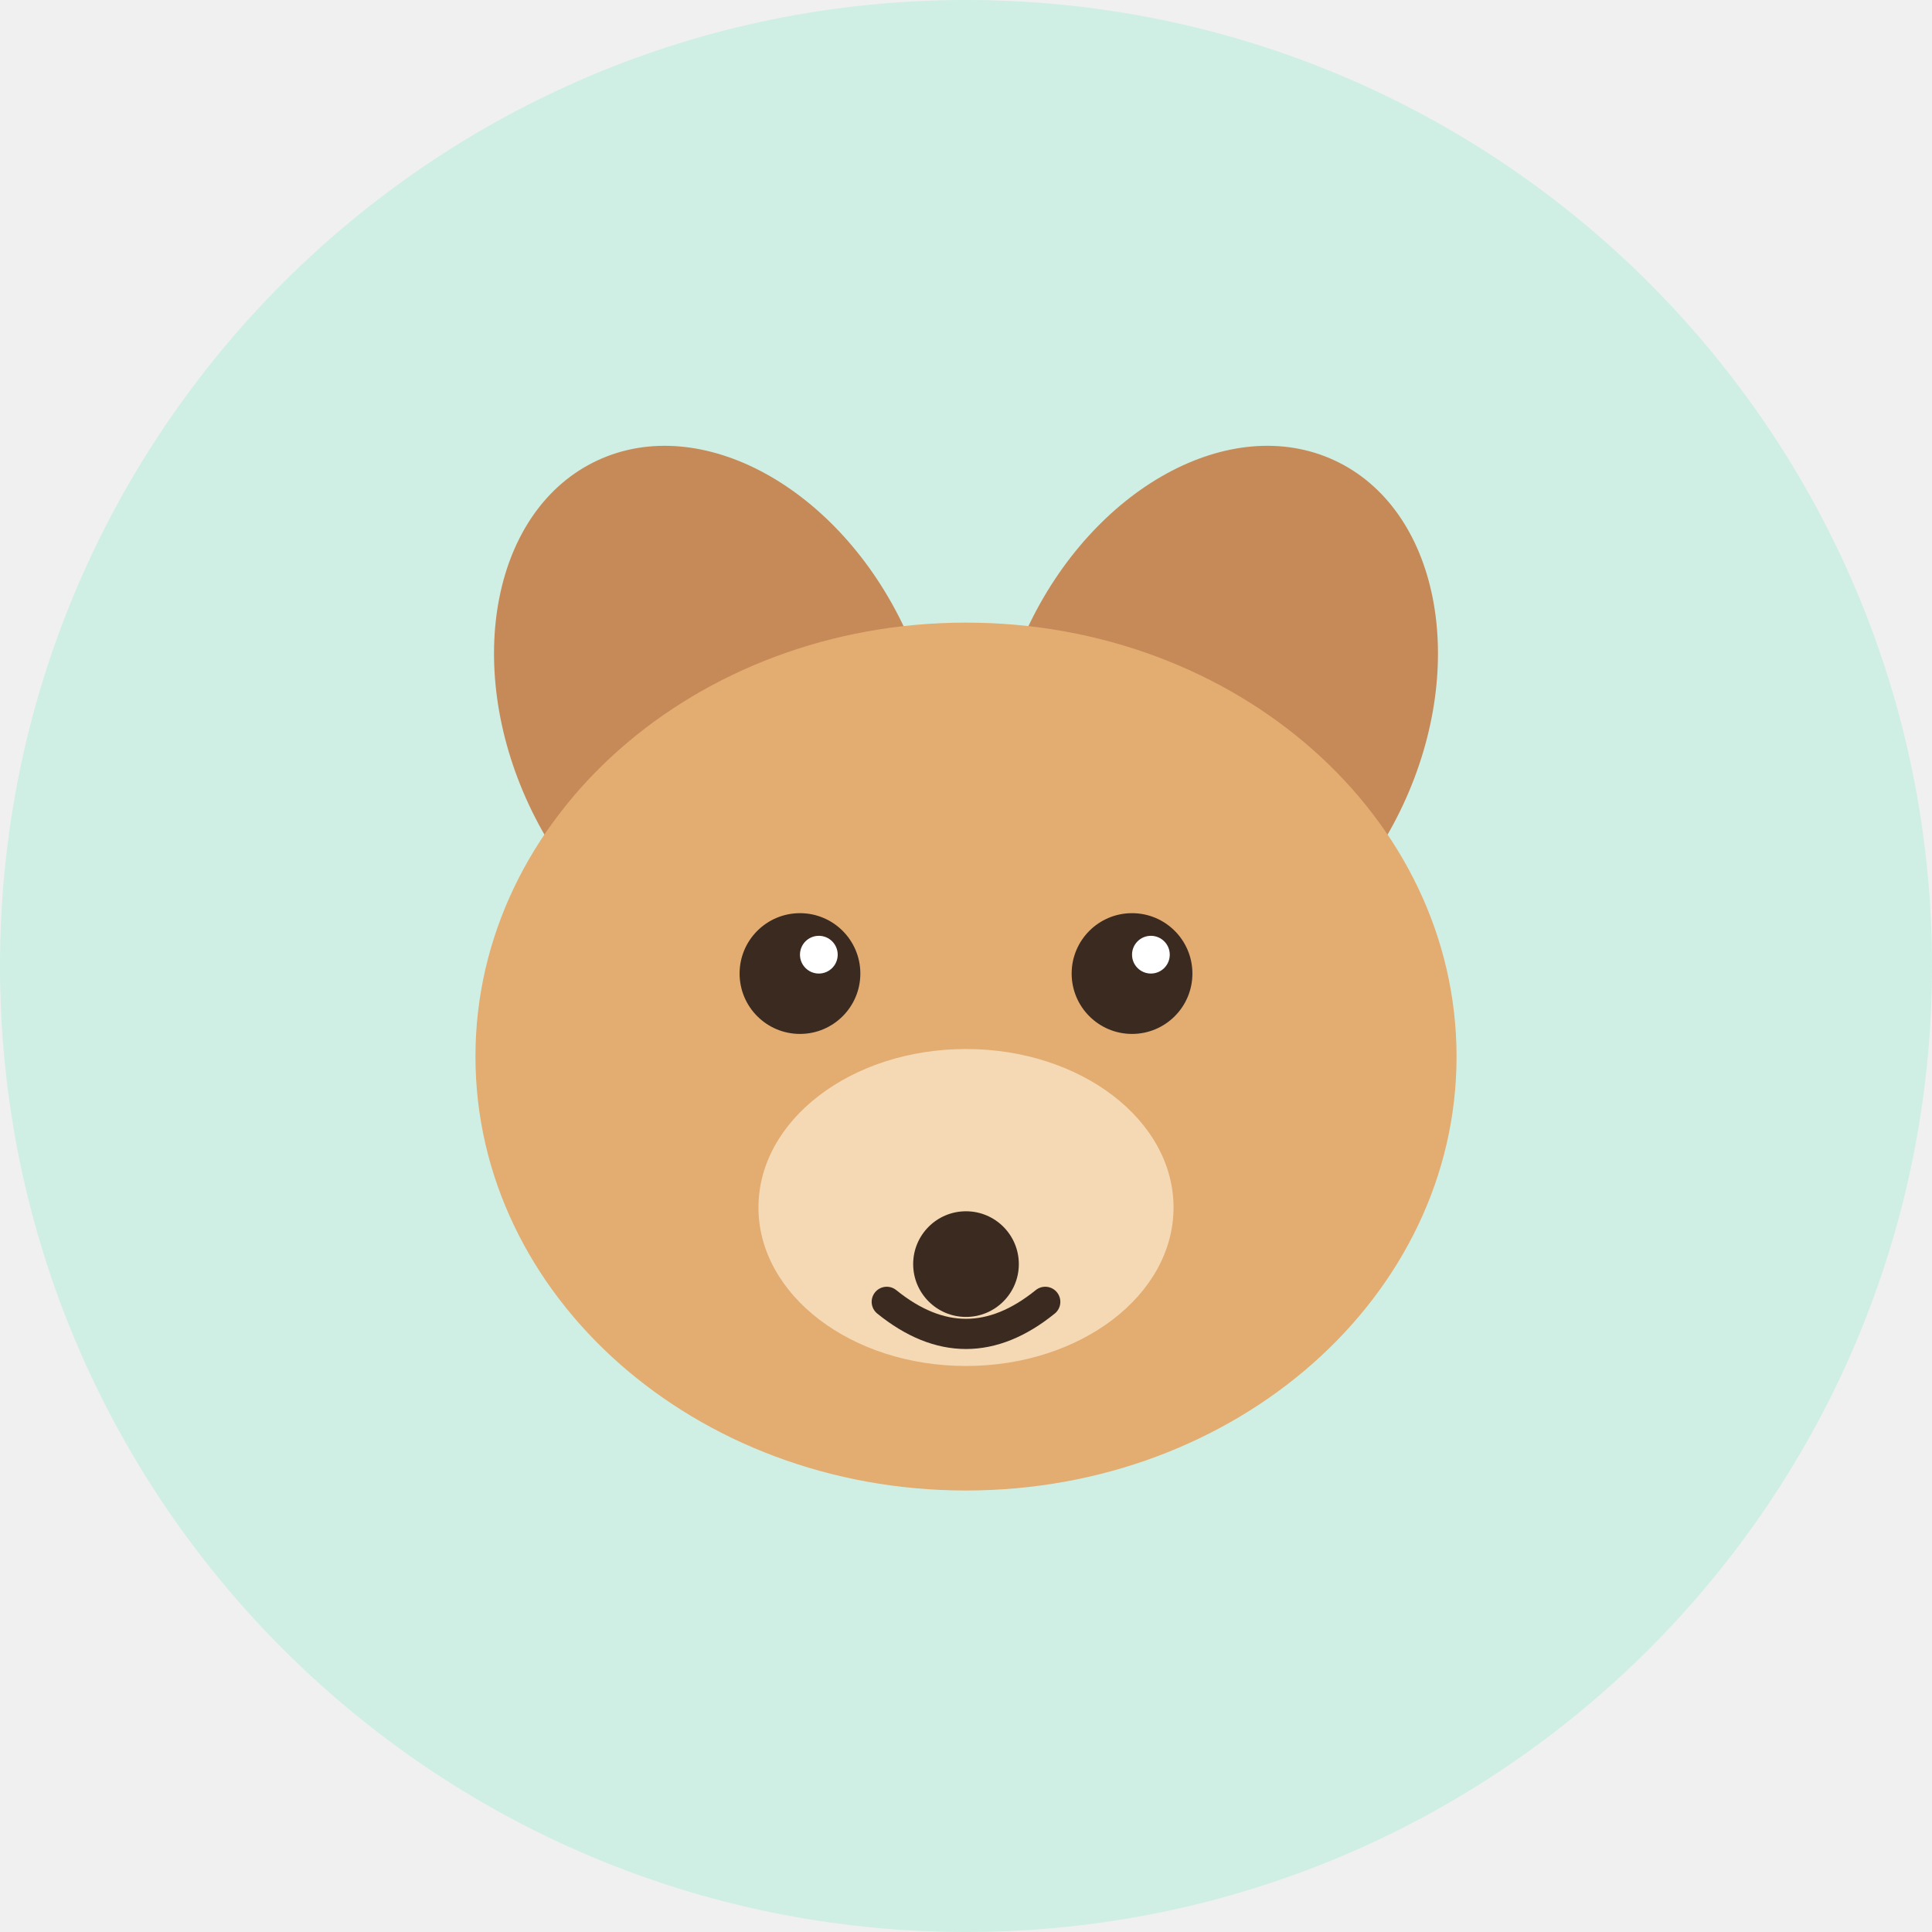
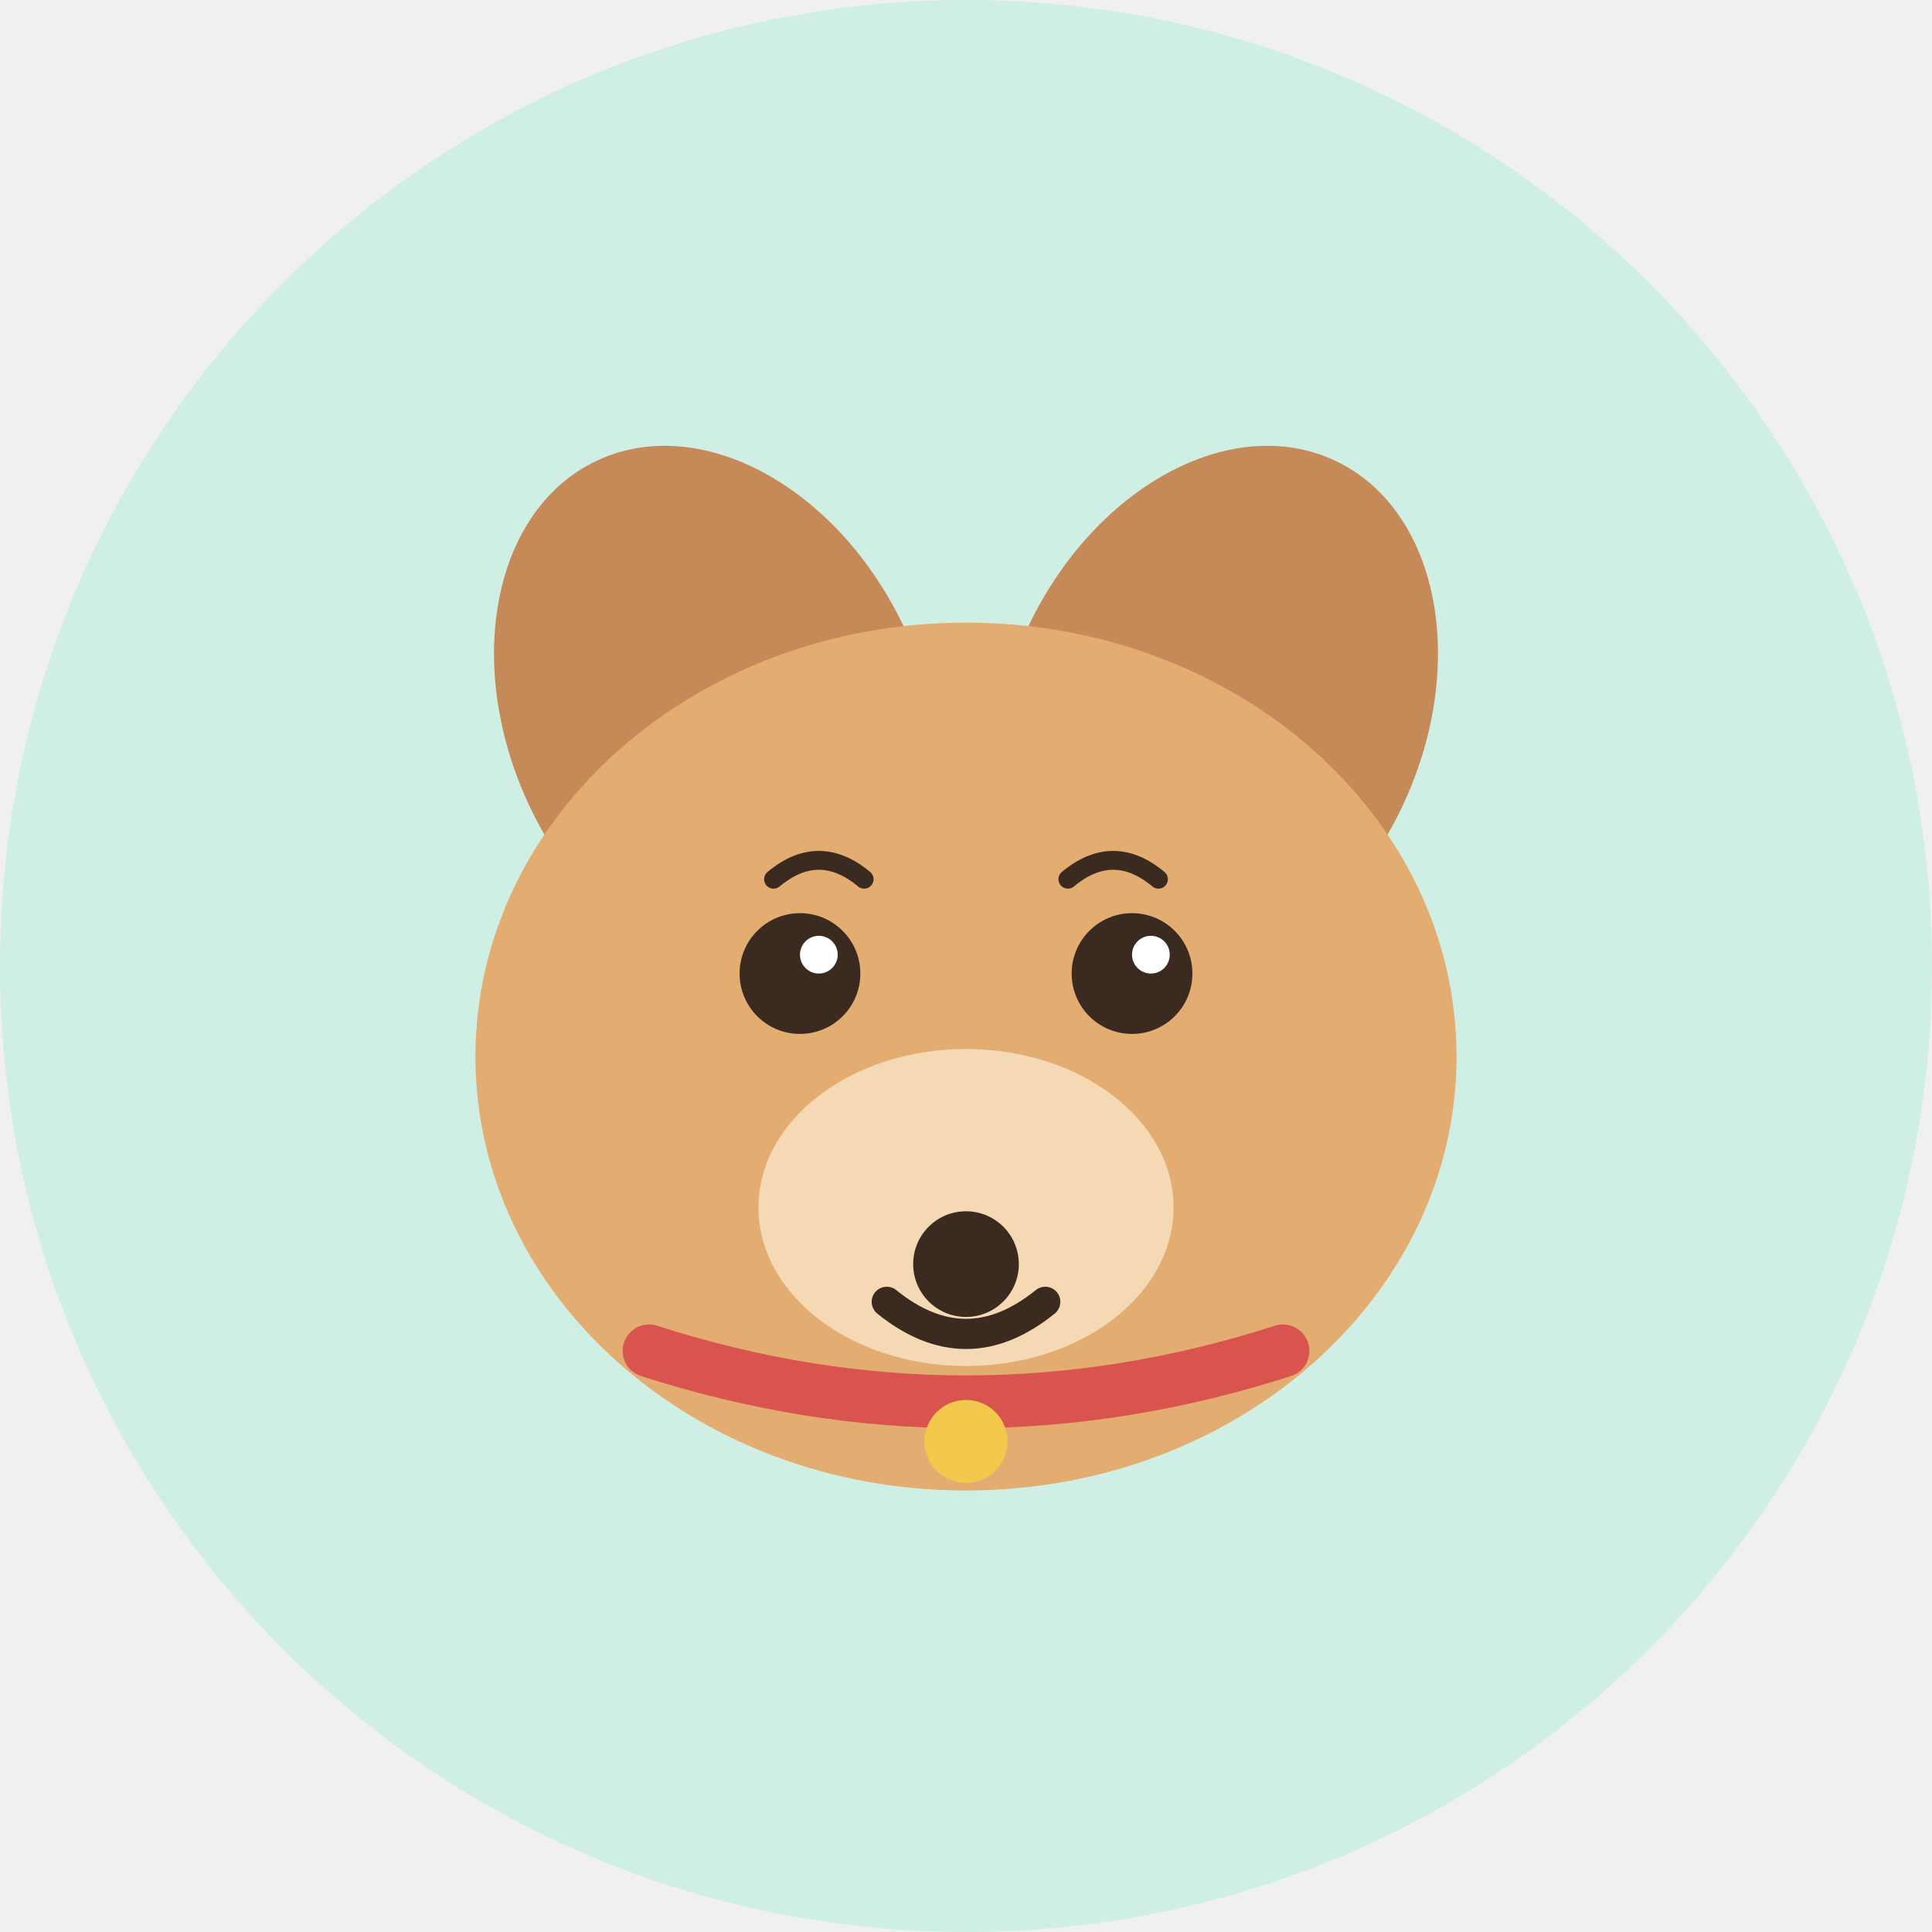
<svg xmlns="http://www.w3.org/2000/svg" width="512" height="512" viewBox="0 0 512 512">
  <circle cx="256" cy="256" r="256" fill="#CFEFE4" />
  <ellipse cx="190" cy="190" rx="55" ry="75" fill="#C68958" transform="rotate(-25 190 190)" />
  <ellipse cx="322" cy="190" rx="55" ry="75" fill="#C68958" transform="rotate(25 322 190)" />
  <ellipse cx="256" cy="280" rx="130" ry="115" fill="#E3AC71" />
  <ellipse cx="256" cy="320" rx="55" ry="42" fill="#F4D9B4" />
+   <path d="M 205 233 q 12 -10 24 0" fill="none" stroke="#3A2A20" stroke-width="5" stroke-linecap="round" />
+   <path d="M 283 233 q 12 -10 24 0" fill="none" stroke="#3A2A20" stroke-width="5" stroke-linecap="round" />
  <circle cx="256" cy="335" r="14" fill="#3A2A20" />
  <path d="M 235 345 Q 256 362 277 345" fill="none" stroke="#3A2A20" stroke-width="8" stroke-linecap="round" />
  <circle cx="212" cy="258" r="16" fill="#3A2A20" />
  <circle cx="300" cy="258" r="16" fill="#3A2A20" />
  <circle cx="217" cy="253" r="5" fill="#FFFFFF" />
  <circle cx="305" cy="253" r="5" fill="#FFFFFF" />
+   <path d="M 172 358 Q 256 385 340 358" fill="none" stroke="#D9534F" stroke-width="14" stroke-linecap="round" />
+   <circle cx="256" cy="382" r="11" fill="#F2C94C" />
</svg>
